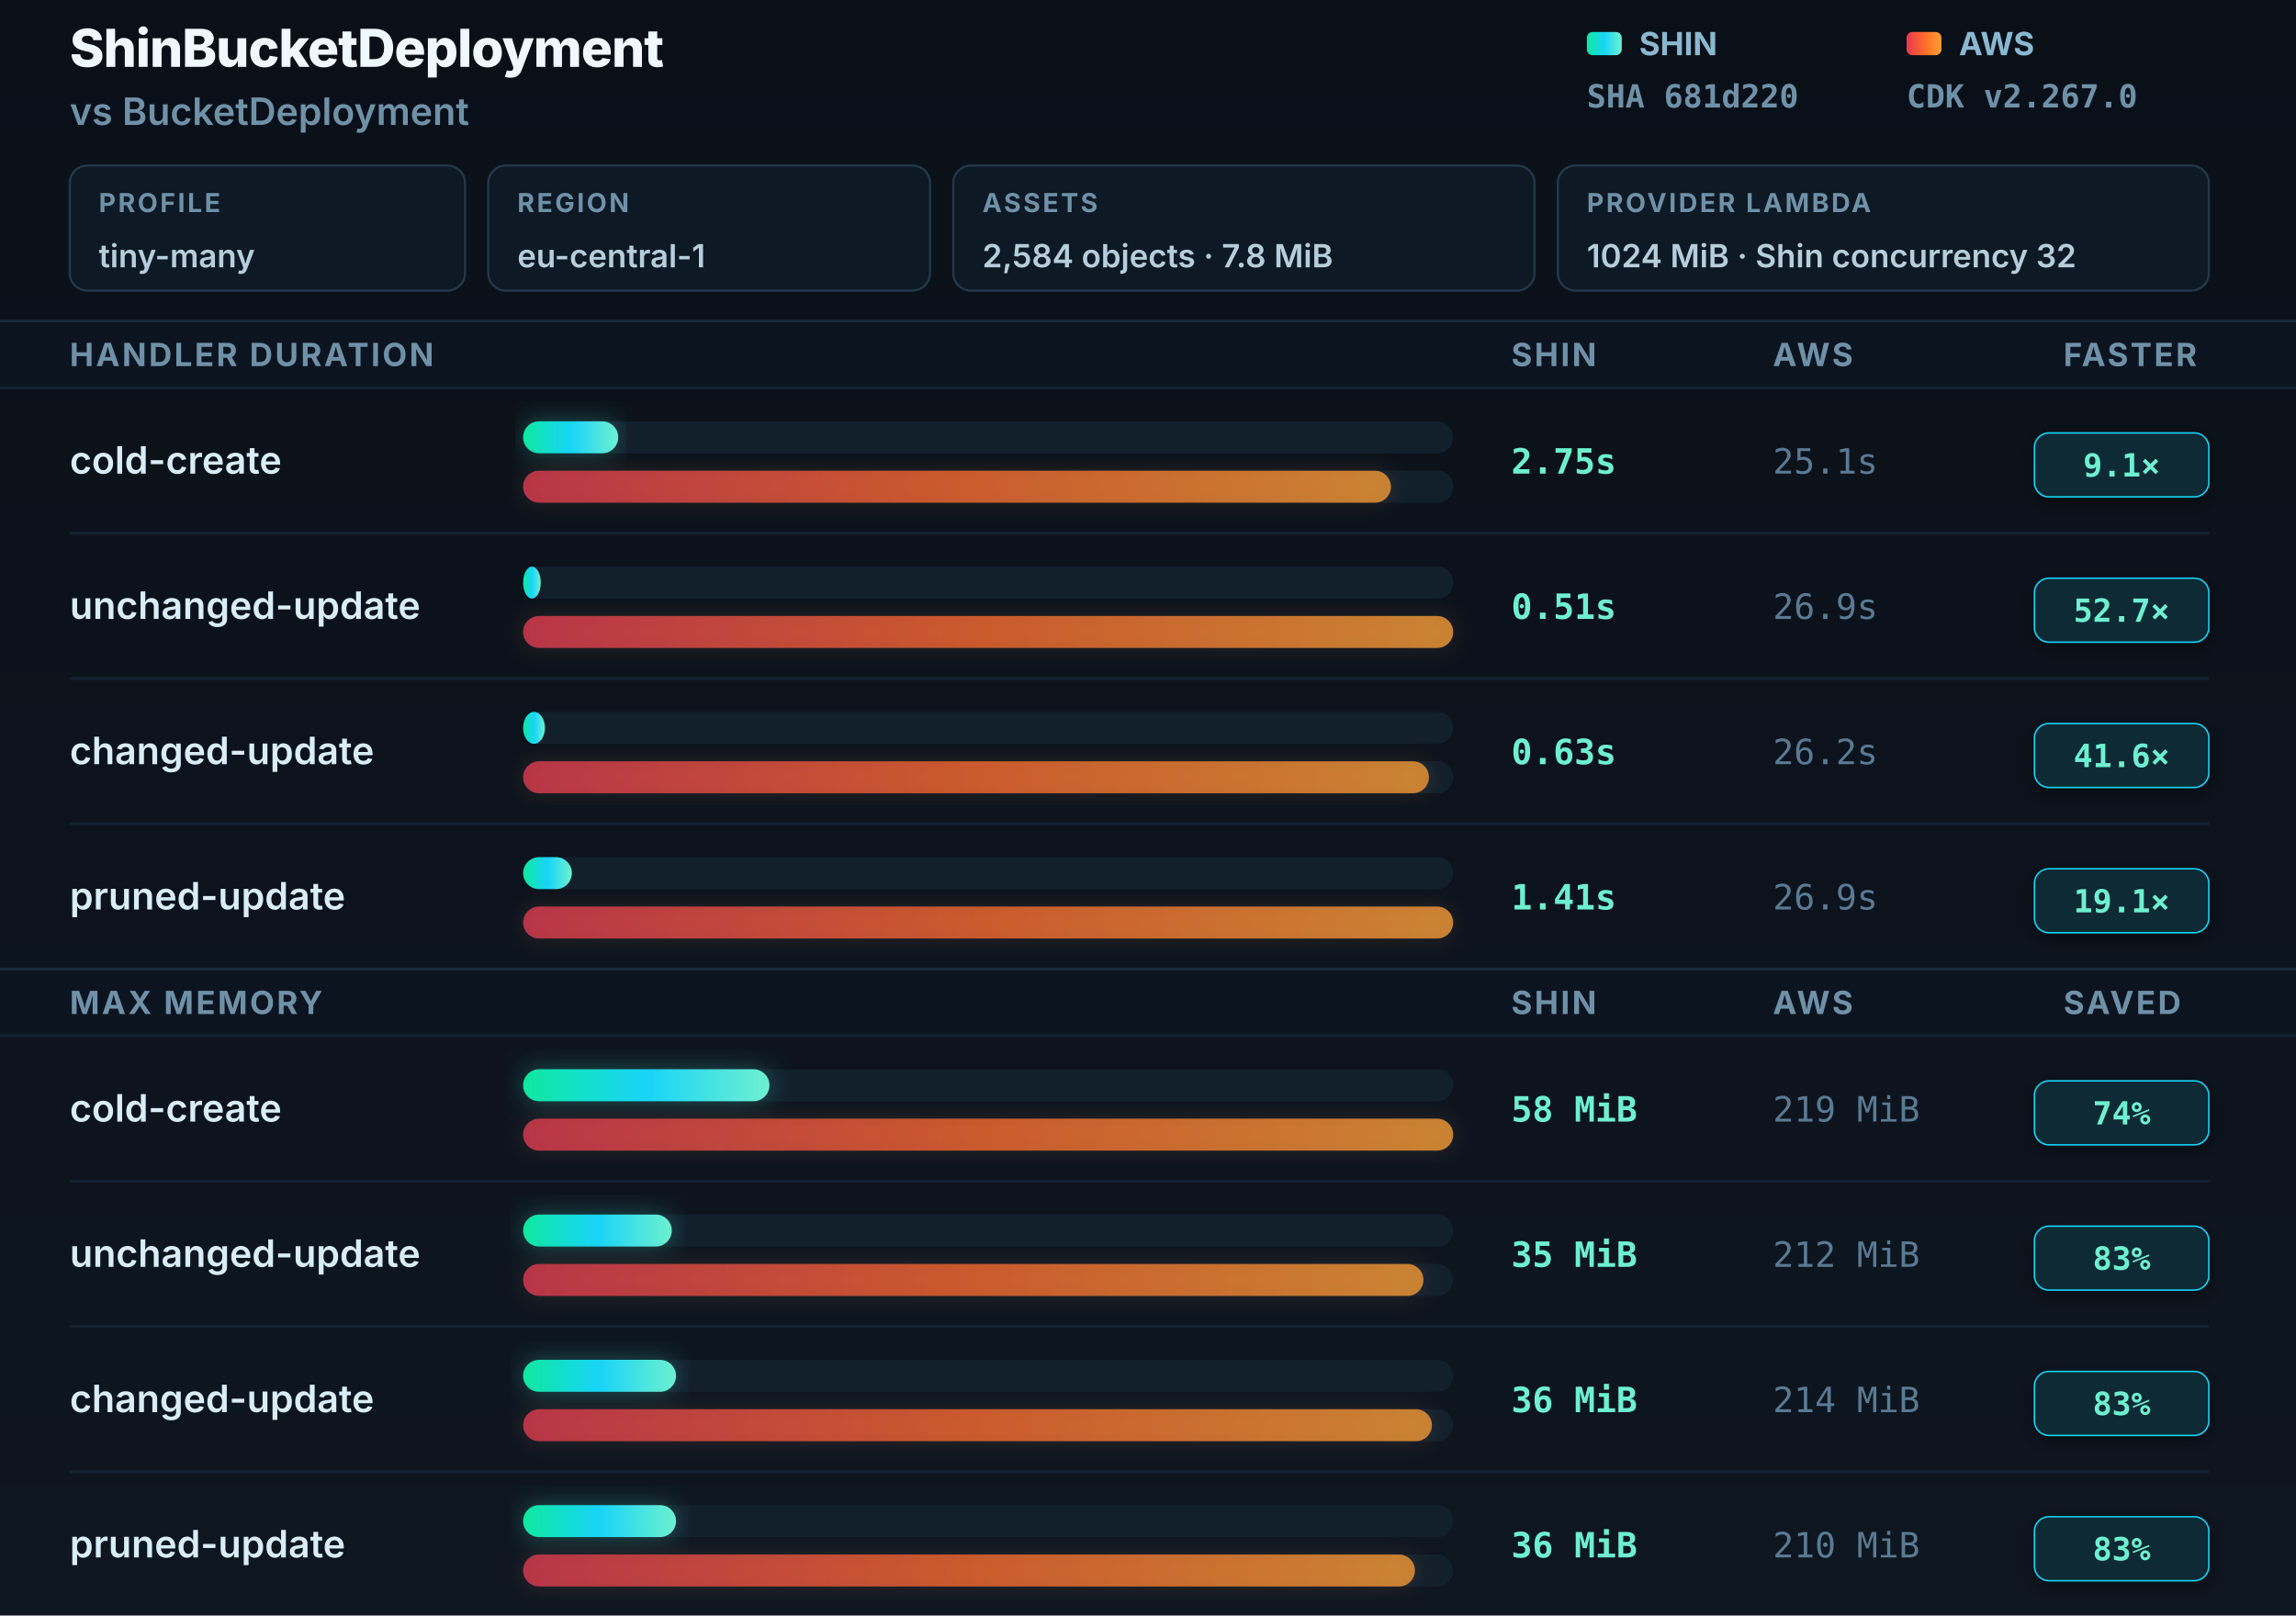
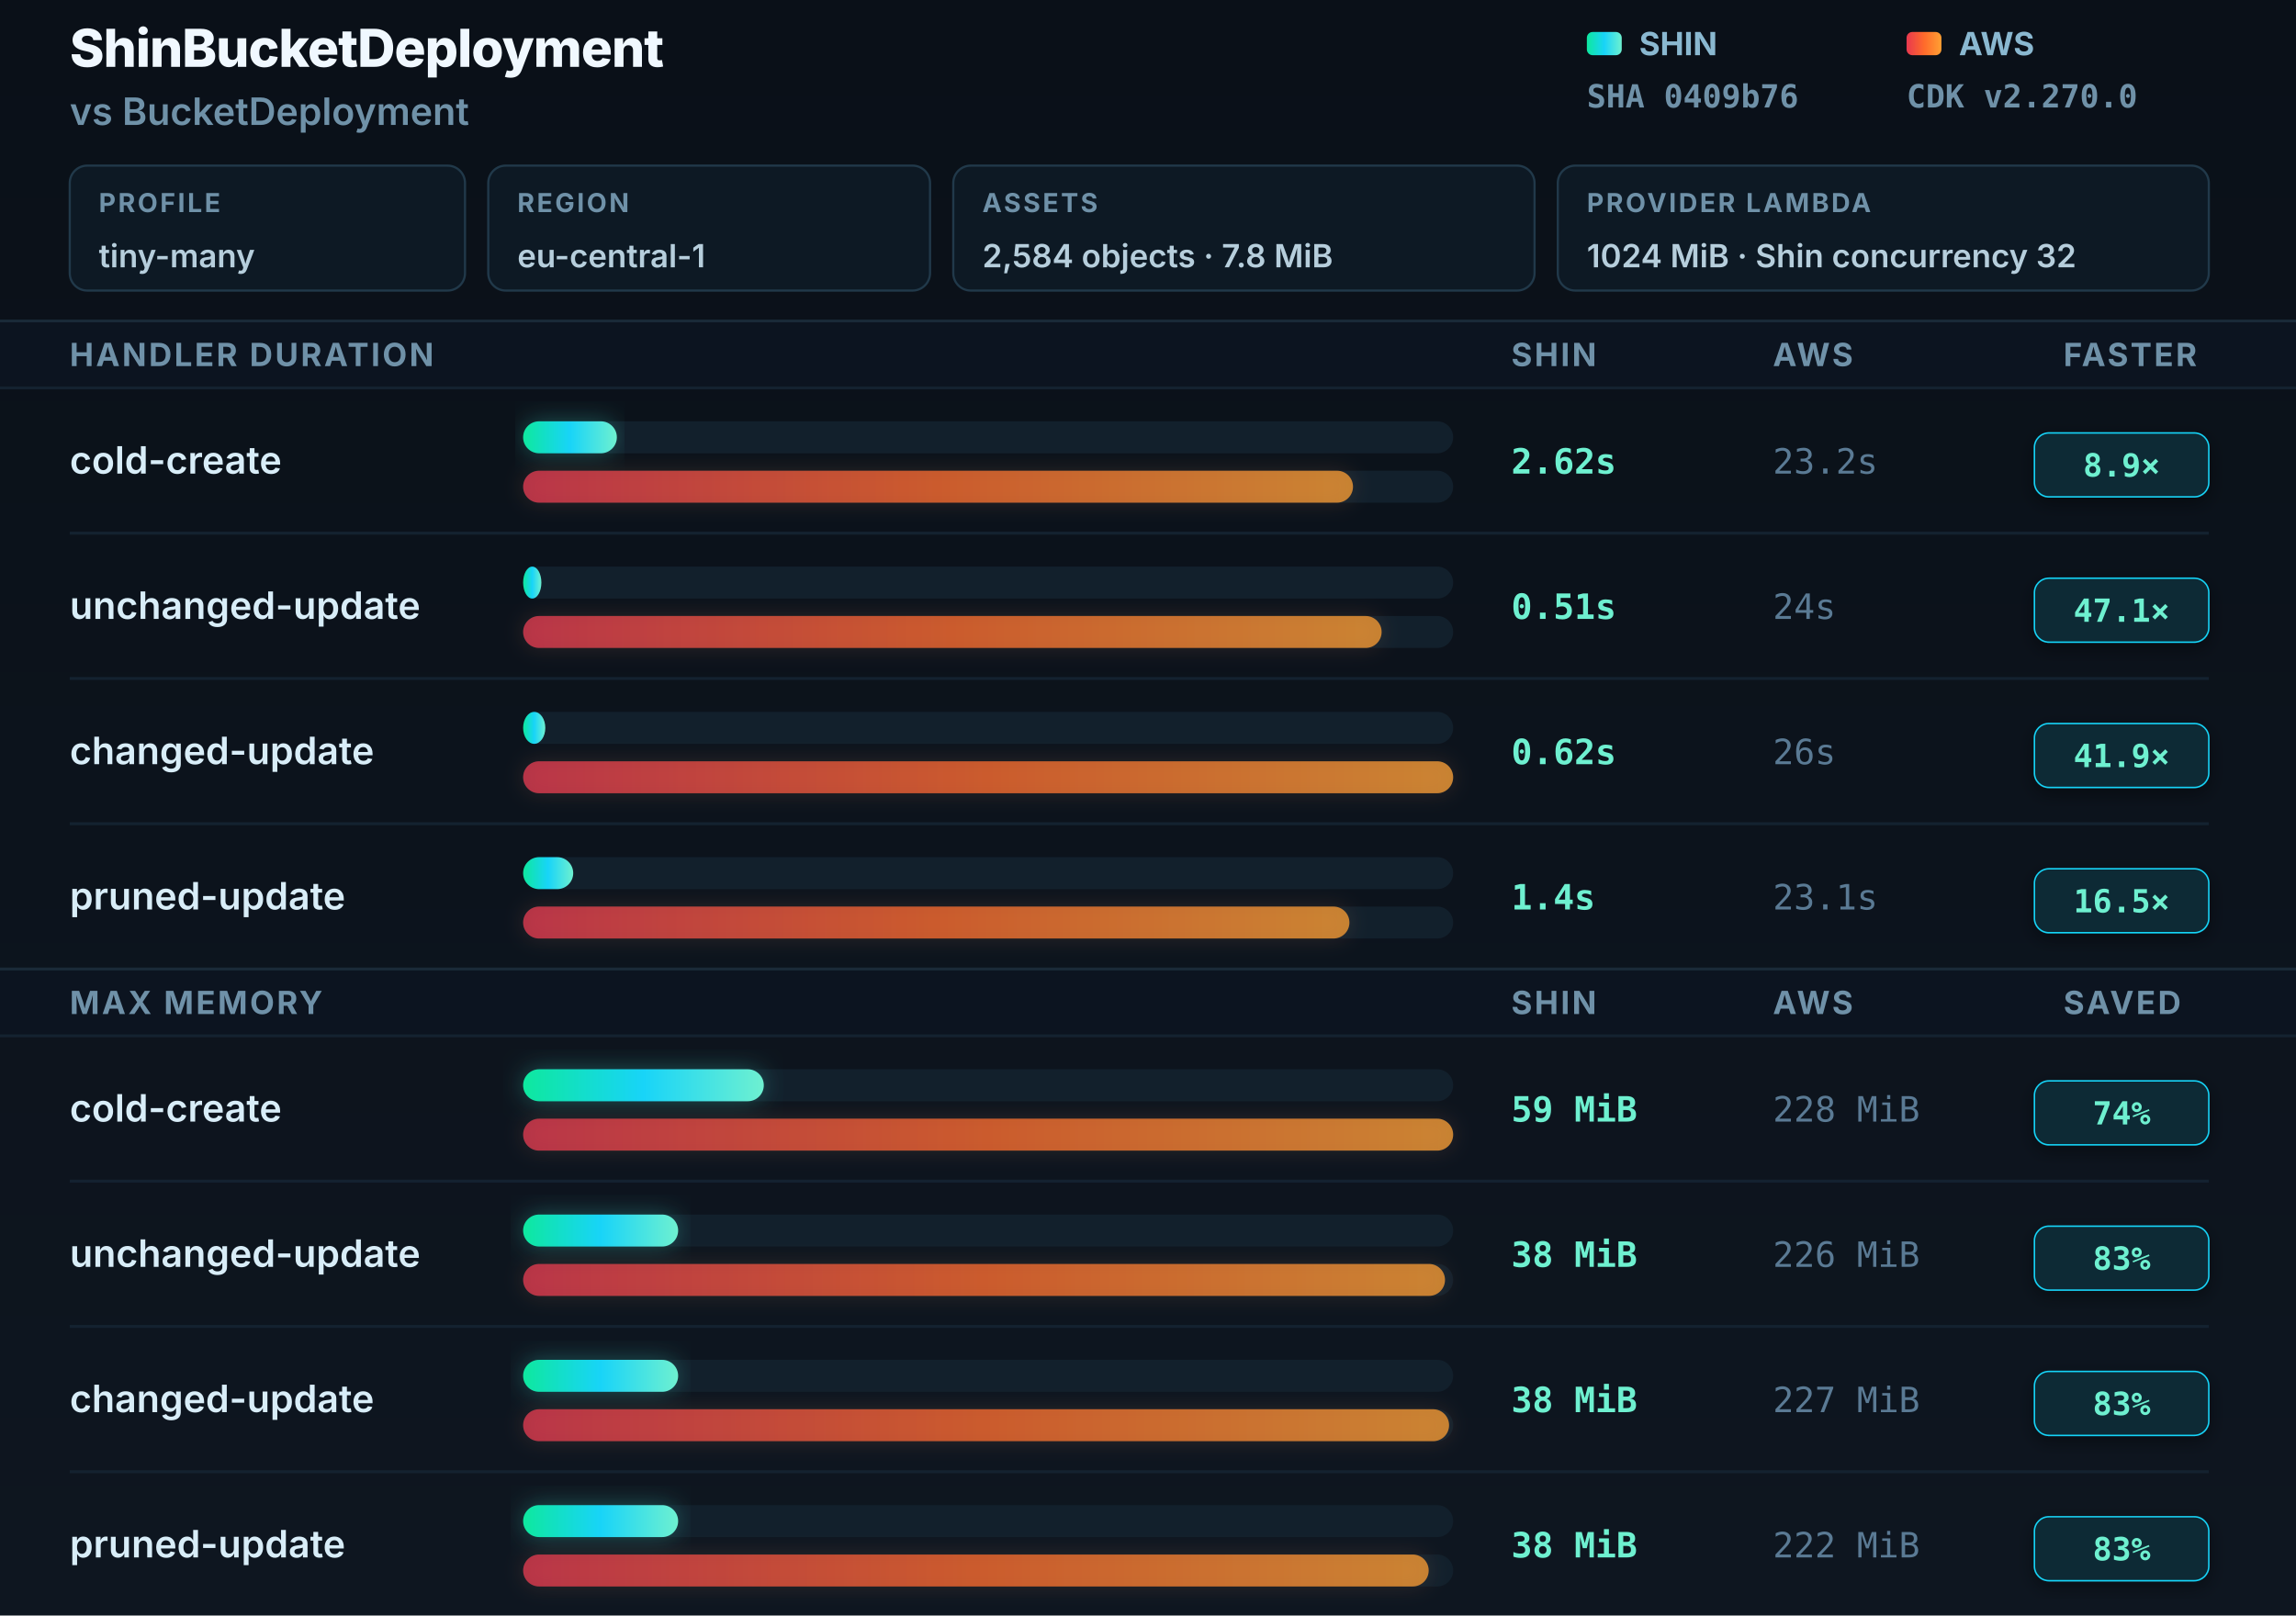
<svg xmlns="http://www.w3.org/2000/svg" width="790" height="556" viewBox="0 0 790 556" role="img" aria-labelledby="title desc">
  <defs>
    <linearGradient id="shin" x1="0" y1="0" x2="1" y2="0">
      <stop offset="0" stop-color="#0ee89e" />
      <stop offset="0.5" stop-color="#18d4f8" />
      <stop offset="1" stop-color="#6ef0d0" />
    </linearGradient>
    <linearGradient id="aws" x1="0" y1="0" x2="1" y2="0">
      <stop offset="0" stop-color="#e8384f" />
      <stop offset="0.5" stop-color="#ff6a2b" />
      <stop offset="1" stop-color="#ffa033" />
    </linearGradient>
    <linearGradient id="bgGrad" x1="0" y1="0" x2="0" y2="1">
      <stop offset="0" stop-color="#0a1018" />
      <stop offset="1" stop-color="#0e1620" />
    </linearGradient>
    <filter id="gS" x="-8%" y="-60%" width="116%" height="220%">
      <feGaussianBlur in="SourceGraphic" stdDeviation="4" />
      <feColorMatrix type="matrix" values="0 0 0 0 0.06 0 0 0 0 0.85 0 0 0 0 0.7 0 0 0 0.6 0" />
    </filter>
    <filter id="gA" x="-8%" y="-60%" width="116%" height="220%">
      <feGaussianBlur in="SourceGraphic" stdDeviation="3.5" />
      <feColorMatrix type="matrix" values="0 0 0 0 0.95 0 0 0 0 0.35 0 0 0 0 0.15 0 0 0 0.4 0" />
    </filter>
    <filter id="badgeShadow" x="-20%" y="-30%" width="140%" height="160%">
      <feDropShadow dx="0" dy="2" stdDeviation="3" flood-color="#000" flood-opacity="0.4" />
    </filter>
  </defs>
  <rect width="790" height="556" fill="url(#bgGrad)" />
  <text x="24" y="23" font-family="Inter, -apple-system, sans-serif" font-size="18" font-weight="800" fill="#f0f8ff" letter-spacing="-0.3">ShinBucketDeployment</text>
  <text x="24" y="43" font-family="Inter, -apple-system, sans-serif" font-size="13" font-weight="600" fill="#6f91a8">vs BucketDeployment</text>
  <rect x="24" y="57" width="136" height="43" rx="6" fill="#0d1924" stroke="#21394a" stroke-width="0.75" />
  <text x="34" y="73" font-family="Inter, -apple-system, sans-serif" font-size="9" font-weight="700" fill="#6f91a8" letter-spacing="0.8">PROFILE</text>
  <text x="34" y="92" font-family="Inter, -apple-system, sans-serif" font-size="11" font-weight="600" fill="#b6cedc">tiny-many</text>
  <rect x="168" y="57" width="152" height="43" rx="6" fill="#0d1924" stroke="#21394a" stroke-width="0.75" />
  <text x="178" y="73" font-family="Inter, -apple-system, sans-serif" font-size="9" font-weight="700" fill="#6f91a8" letter-spacing="0.8">REGION</text>
  <text x="178" y="92" font-family="Inter, -apple-system, sans-serif" font-size="11" font-weight="600" fill="#b6cedc">eu-central-1</text>
  <rect x="328" y="57" width="200" height="43" rx="6" fill="#0d1924" stroke="#21394a" stroke-width="0.75" />
  <text x="338" y="73" font-family="Inter, -apple-system, sans-serif" font-size="9" font-weight="700" fill="#6f91a8" letter-spacing="0.8">ASSETS</text>
  <text x="338" y="92" font-family="Inter, -apple-system, sans-serif" font-size="11" font-weight="600" fill="#b6cedc">2,584 objects · 7.8 MiB</text>
  <rect x="536" y="57" width="224" height="43" rx="6" fill="#0d1924" stroke="#21394a" stroke-width="0.75" />
  <text x="546" y="73" font-family="Inter, -apple-system, sans-serif" font-size="9" font-weight="700" fill="#6f91a8" letter-spacing="0.8">PROVIDER LAMBDA</text>
  <text x="546" y="92" font-family="Inter, -apple-system, sans-serif" font-size="11" font-weight="600" fill="#b6cedc">1024 MiB · Shin concurrency 32</text>
  <rect x="546" y="11" width="12" height="8" rx="2" fill="url(#shin)" />
  <text x="564" y="19" font-family="Inter, -apple-system, sans-serif" font-size="11" font-weight="700" fill="#8ab8d0">SHIN</text>
-   <text x="546" y="37" font-family="JetBrains Mono, monospace" font-size="11" font-weight="600" fill="#6f91a8">SHA 681d220</text>
+   <text x="546" y="37" font-family="JetBrains Mono, monospace" font-size="11" font-weight="600" fill="#6f91a8">SHA 0409b76</text>
  <rect x="656" y="11" width="12" height="8" rx="2" fill="url(#aws)" />
  <text x="674" y="19" font-family="Inter, -apple-system, sans-serif" font-size="11" font-weight="700" fill="#8ab8d0">AWS</text>
-   <text x="656" y="37" font-family="JetBrains Mono, monospace" font-size="11" font-weight="600" fill="#6f91a8">CDK v2.267.0</text>
+   <text x="656" y="37" font-family="JetBrains Mono, monospace" font-size="11" font-weight="600" fill="#6f91a8">CDK v2.270.0</text>
  <rect x="0" y="110" width="790" height="1" fill="#1a2a38" />
  <rect y="111" width="790" height="22" fill="#0c1420" />
  <text x="24" y="126" font-family="Inter, -apple-system, sans-serif" font-size="11" font-weight="700" fill="#6f91a8" letter-spacing="0.8">HANDLER DURATION</text>
  <text x="520" y="126" font-family="Inter, -apple-system, sans-serif" font-size="11" font-weight="700" fill="#6f91a8" letter-spacing="0.8">SHIN</text>
  <text x="610" y="126" font-family="Inter, -apple-system, sans-serif" font-size="11" font-weight="700" fill="#6f91a8" letter-spacing="0.8">AWS</text>
  <text x="710" y="126" font-family="Inter, -apple-system, sans-serif" font-size="11" font-weight="700" fill="#6f91a8" letter-spacing="0.8">FASTER</text>
  <rect x="0" y="133" width="790" height="1" fill="#142230" />
  <text x="24" y="163" font-family="Inter, -apple-system, sans-serif" font-size="13" font-weight="600" fill="#d8edf8">cold-create</text>
  <rect x="180" y="145" width="320" height="11" rx="5.5" fill="#12202c" />
-   <rect x="180" y="145" width="32.714" height="11" rx="5.5" fill="url(#shin)" filter="url(#gS)" opacity="0.5" />
-   <rect x="180" y="145" width="32.714" height="11" rx="5.5" fill="url(#shin)" />
+   <rect x="180" y="145" width="32.246" height="11" rx="5.5" fill="url(#shin)" filter="url(#gS)" opacity="0.5" />
+   <rect x="180" y="145" width="32.246" height="11" rx="5.5" fill="url(#shin)" />
  <rect x="180" y="162" width="320" height="11" rx="5.5" fill="#12202c" />
-   <rect x="180" y="162" width="298.587" height="11" rx="5.5" fill="url(#aws)" filter="url(#gA)" opacity="0.35" />
-   <rect x="180" y="162" width="298.587" height="11" rx="5.5" fill="url(#aws)" opacity="0.75" />
-   <text x="520" y="163" font-family="JetBrains Mono, monospace" font-size="12" font-weight="700" fill="#6ef0d0">2.75s</text>
-   <text x="610" y="163" font-family="JetBrains Mono, monospace" font-size="12" font-weight="400" fill="#5a7a94">25.1s</text>
+   <rect x="180" y="162" width="285.538" height="11" rx="5.5" fill="url(#aws)" filter="url(#gA)" opacity="0.35" />
+   <rect x="180" y="162" width="285.538" height="11" rx="5.5" fill="url(#aws)" opacity="0.75" />
+   <text x="520" y="163" font-family="JetBrains Mono, monospace" font-size="12" font-weight="700" fill="#6ef0d0">2.62s</text>
+   <text x="610" y="163" font-family="JetBrains Mono, monospace" font-size="12" font-weight="400" fill="#5a7a94">23.2s</text>
  <rect x="700" y="149" width="60" height="22" rx="5" fill="#082b35" stroke="#18d4f8" stroke-width="0.5" filter="url(#badgeShadow)" />
-   <text x="730" y="164" text-anchor="middle" font-family="JetBrains Mono, monospace" font-size="11" font-weight="800" fill="#6ef0d0">9.1×</text>
+   <text x="730" y="164" text-anchor="middle" font-family="JetBrains Mono, monospace" font-size="11" font-weight="800" fill="#6ef0d0">8.9×</text>
  <rect x="24" y="183" width="736" height="1" fill="#142230" />
  <text x="24" y="213" font-family="Inter, -apple-system, sans-serif" font-size="13" font-weight="600" fill="#d8edf8">unchanged-update</text>
  <rect x="180" y="195" width="320" height="11" rx="5.5" fill="#12202c" />
-   <rect x="180" y="195" width="6.067" height="11" rx="5.5" fill="url(#shin)" />
+   <rect x="180" y="195" width="6.277" height="11" rx="5.5" fill="url(#shin)" />
  <rect x="180" y="212" width="320" height="11" rx="5.5" fill="#12202c" />
-   <rect x="180" y="212" width="320" height="11" rx="5.5" fill="url(#aws)" filter="url(#gA)" opacity="0.35" />
-   <rect x="180" y="212" width="320" height="11" rx="5.5" fill="url(#aws)" opacity="0.75" />
+   <rect x="180" y="212" width="295.385" height="11" rx="5.5" fill="url(#aws)" filter="url(#gA)" opacity="0.35" />
+   <rect x="180" y="212" width="295.385" height="11" rx="5.5" fill="url(#aws)" opacity="0.75" />
  <text x="520" y="213" font-family="JetBrains Mono, monospace" font-size="12" font-weight="700" fill="#6ef0d0">0.51s</text>
-   <text x="610" y="213" font-family="JetBrains Mono, monospace" font-size="12" font-weight="400" fill="#5a7a94">26.9s</text>
+   <text x="610" y="213" font-family="JetBrains Mono, monospace" font-size="12" font-weight="400" fill="#5a7a94">24s</text>
  <rect x="700" y="199" width="60" height="22" rx="5" fill="#082b35" stroke="#18d4f8" stroke-width="0.5" filter="url(#badgeShadow)" />
-   <text x="730" y="214" text-anchor="middle" font-family="JetBrains Mono, monospace" font-size="11" font-weight="800" fill="#6ef0d0">52.7×</text>
+   <text x="730" y="214" text-anchor="middle" font-family="JetBrains Mono, monospace" font-size="11" font-weight="800" fill="#6ef0d0">47.1×</text>
  <rect x="24" y="233" width="736" height="1" fill="#142230" />
  <text x="24" y="263" font-family="Inter, -apple-system, sans-serif" font-size="13" font-weight="600" fill="#d8edf8">changed-update</text>
  <rect x="180" y="245" width="320" height="11" rx="5.5" fill="#12202c" />
-   <rect x="180" y="245" width="7.494" height="11" rx="5.5" fill="url(#shin)" />
+   <rect x="180" y="245" width="7.631" height="11" rx="5.5" fill="url(#shin)" />
  <rect x="180" y="262" width="320" height="11" rx="5.5" fill="#12202c" />
-   <rect x="180" y="262" width="311.673" height="11" rx="5.5" fill="url(#aws)" filter="url(#gA)" opacity="0.35" />
-   <rect x="180" y="262" width="311.673" height="11" rx="5.5" fill="url(#aws)" opacity="0.75" />
-   <text x="520" y="263" font-family="JetBrains Mono, monospace" font-size="12" font-weight="700" fill="#6ef0d0">0.63s</text>
-   <text x="610" y="263" font-family="JetBrains Mono, monospace" font-size="12" font-weight="400" fill="#5a7a94">26.2s</text>
+   <rect x="180" y="262" width="320" height="11" rx="5.5" fill="url(#aws)" filter="url(#gA)" opacity="0.35" />
+   <rect x="180" y="262" width="320" height="11" rx="5.5" fill="url(#aws)" opacity="0.75" />
+   <text x="520" y="263" font-family="JetBrains Mono, monospace" font-size="12" font-weight="700" fill="#6ef0d0">0.62s</text>
+   <text x="610" y="263" font-family="JetBrains Mono, monospace" font-size="12" font-weight="400" fill="#5a7a94">26s</text>
  <rect x="700" y="249" width="60" height="22" rx="5" fill="#082b35" stroke="#18d4f8" stroke-width="0.5" filter="url(#badgeShadow)" />
-   <text x="730" y="264" text-anchor="middle" font-family="JetBrains Mono, monospace" font-size="11" font-weight="800" fill="#6ef0d0">41.6×</text>
+   <text x="730" y="264" text-anchor="middle" font-family="JetBrains Mono, monospace" font-size="11" font-weight="800" fill="#6ef0d0">41.9×</text>
  <rect x="24" y="283" width="736" height="1" fill="#142230" />
  <text x="24" y="313" font-family="Inter, -apple-system, sans-serif" font-size="13" font-weight="600" fill="#d8edf8">pruned-update</text>
  <rect x="180" y="295" width="320" height="11" rx="5.5" fill="#12202c" />
-   <rect x="180" y="295" width="16.773" height="11" rx="5.5" fill="url(#shin)" />
+   <rect x="180" y="295" width="17.231" height="11" rx="5.5" fill="url(#shin)" />
  <rect x="180" y="312" width="320" height="11" rx="5.5" fill="#12202c" />
-   <rect x="180" y="312" width="320" height="11" rx="5.5" fill="url(#aws)" filter="url(#gA)" opacity="0.35" />
-   <rect x="180" y="312" width="320" height="11" rx="5.5" fill="url(#aws)" opacity="0.75" />
-   <text x="520" y="313" font-family="JetBrains Mono, monospace" font-size="12" font-weight="700" fill="#6ef0d0">1.41s</text>
-   <text x="610" y="313" font-family="JetBrains Mono, monospace" font-size="12" font-weight="400" fill="#5a7a94">26.9s</text>
+   <rect x="180" y="312" width="284.308" height="11" rx="5.5" fill="url(#aws)" filter="url(#gA)" opacity="0.35" />
+   <rect x="180" y="312" width="284.308" height="11" rx="5.5" fill="url(#aws)" opacity="0.75" />
+   <text x="520" y="313" font-family="JetBrains Mono, monospace" font-size="12" font-weight="700" fill="#6ef0d0">1.4s</text>
+   <text x="610" y="313" font-family="JetBrains Mono, monospace" font-size="12" font-weight="400" fill="#5a7a94">23.1s</text>
  <rect x="700" y="299" width="60" height="22" rx="5" fill="#082b35" stroke="#18d4f8" stroke-width="0.5" filter="url(#badgeShadow)" />
-   <text x="730" y="314" text-anchor="middle" font-family="JetBrains Mono, monospace" font-size="11" font-weight="800" fill="#6ef0d0">19.1×</text>
+   <text x="730" y="314" text-anchor="middle" font-family="JetBrains Mono, monospace" font-size="11" font-weight="800" fill="#6ef0d0">16.5×</text>
  <rect x="0" y="333" width="790" height="1" fill="#1a2a38" />
  <rect y="334" width="790" height="22" fill="#0c1420" />
  <text x="24" y="349" font-family="Inter, -apple-system, sans-serif" font-size="11" font-weight="700" fill="#6f91a8" letter-spacing="0.8">MAX MEMORY</text>
  <text x="520" y="349" font-family="Inter, -apple-system, sans-serif" font-size="11" font-weight="700" fill="#6f91a8" letter-spacing="0.8">SHIN</text>
  <text x="610" y="349" font-family="Inter, -apple-system, sans-serif" font-size="11" font-weight="700" fill="#6f91a8" letter-spacing="0.8">AWS</text>
  <text x="710" y="349" font-family="Inter, -apple-system, sans-serif" font-size="11" font-weight="700" fill="#6f91a8" letter-spacing="0.8">SAVED</text>
  <rect x="0" y="356" width="790" height="1" fill="#142230" />
  <text x="24" y="386" font-family="Inter, -apple-system, sans-serif" font-size="13" font-weight="600" fill="#d8edf8">cold-create</text>
  <rect x="180" y="368" width="320" height="11" rx="5.5" fill="#12202c" />
-   <rect x="180" y="368" width="84.749" height="11" rx="5.5" fill="url(#shin)" filter="url(#gS)" opacity="0.5" />
-   <rect x="180" y="368" width="84.749" height="11" rx="5.5" fill="url(#shin)" />
+   <rect x="180" y="368" width="82.807" height="11" rx="5.5" fill="url(#shin)" filter="url(#gS)" opacity="0.5" />
+   <rect x="180" y="368" width="82.807" height="11" rx="5.5" fill="url(#shin)" />
  <rect x="180" y="385" width="320" height="11" rx="5.5" fill="#12202c" />
  <rect x="180" y="385" width="320" height="11" rx="5.5" fill="url(#aws)" filter="url(#gA)" opacity="0.35" />
  <rect x="180" y="385" width="320" height="11" rx="5.5" fill="url(#aws)" opacity="0.75" />
-   <text x="520" y="386" font-family="JetBrains Mono, monospace" font-size="12" font-weight="700" fill="#6ef0d0">58 MiB</text>
-   <text x="610" y="386" font-family="JetBrains Mono, monospace" font-size="12" font-weight="400" fill="#5a7a94">219 MiB</text>
+   <text x="520" y="386" font-family="JetBrains Mono, monospace" font-size="12" font-weight="700" fill="#6ef0d0">59 MiB</text>
+   <text x="610" y="386" font-family="JetBrains Mono, monospace" font-size="12" font-weight="400" fill="#5a7a94">228 MiB</text>
  <rect x="700" y="372" width="60" height="22" rx="5" fill="#082b35" stroke="#18d4f8" stroke-width="0.5" filter="url(#badgeShadow)" />
  <text x="730" y="387" text-anchor="middle" font-family="JetBrains Mono, monospace" font-size="11" font-weight="800" fill="#6ef0d0">74%</text>
  <rect x="24" y="406" width="736" height="1" fill="#142230" />
  <text x="24" y="436" font-family="Inter, -apple-system, sans-serif" font-size="13" font-weight="600" fill="#d8edf8">unchanged-update</text>
  <rect x="180" y="418" width="320" height="11" rx="5.5" fill="#12202c" />
-   <rect x="180" y="418" width="51.142" height="11" rx="5.5" fill="url(#shin)" filter="url(#gS)" opacity="0.5" />
-   <rect x="180" y="418" width="51.142" height="11" rx="5.5" fill="url(#shin)" />
+   <rect x="180" y="418" width="53.333" height="11" rx="5.5" fill="url(#shin)" filter="url(#gS)" opacity="0.5" />
+   <rect x="180" y="418" width="53.333" height="11" rx="5.5" fill="url(#shin)" />
  <rect x="180" y="435" width="320" height="11" rx="5.5" fill="#12202c" />
-   <rect x="180" y="435" width="309.772" height="11" rx="5.5" fill="url(#aws)" filter="url(#gA)" opacity="0.35" />
-   <rect x="180" y="435" width="309.772" height="11" rx="5.5" fill="url(#aws)" opacity="0.75" />
-   <text x="520" y="436" font-family="JetBrains Mono, monospace" font-size="12" font-weight="700" fill="#6ef0d0">35 MiB</text>
-   <text x="610" y="436" font-family="JetBrains Mono, monospace" font-size="12" font-weight="400" fill="#5a7a94">212 MiB</text>
+   <rect x="180" y="435" width="317.193" height="11" rx="5.5" fill="url(#aws)" filter="url(#gA)" opacity="0.35" />
+   <rect x="180" y="435" width="317.193" height="11" rx="5.5" fill="url(#aws)" opacity="0.75" />
+   <text x="520" y="436" font-family="JetBrains Mono, monospace" font-size="12" font-weight="700" fill="#6ef0d0">38 MiB</text>
+   <text x="610" y="436" font-family="JetBrains Mono, monospace" font-size="12" font-weight="400" fill="#5a7a94">226 MiB</text>
  <rect x="700" y="422" width="60" height="22" rx="5" fill="#082b35" stroke="#18d4f8" stroke-width="0.5" filter="url(#badgeShadow)" />
  <text x="730" y="437" text-anchor="middle" font-family="JetBrains Mono, monospace" font-size="11" font-weight="800" fill="#6ef0d0">83%</text>
  <rect x="24" y="456" width="736" height="1" fill="#142230" />
  <text x="24" y="486" font-family="Inter, -apple-system, sans-serif" font-size="13" font-weight="600" fill="#d8edf8">changed-update</text>
  <rect x="180" y="468" width="320" height="11" rx="5.5" fill="#12202c" />
-   <rect x="180" y="468" width="52.603" height="11" rx="5.5" fill="url(#shin)" filter="url(#gS)" opacity="0.5" />
-   <rect x="180" y="468" width="52.603" height="11" rx="5.5" fill="url(#shin)" />
+   <rect x="180" y="468" width="53.333" height="11" rx="5.5" fill="url(#shin)" filter="url(#gS)" opacity="0.5" />
+   <rect x="180" y="468" width="53.333" height="11" rx="5.5" fill="url(#shin)" />
  <rect x="180" y="485" width="320" height="11" rx="5.5" fill="#12202c" />
-   <rect x="180" y="485" width="312.694" height="11" rx="5.5" fill="url(#aws)" filter="url(#gA)" opacity="0.35" />
-   <rect x="180" y="485" width="312.694" height="11" rx="5.5" fill="url(#aws)" opacity="0.75" />
-   <text x="520" y="486" font-family="JetBrains Mono, monospace" font-size="12" font-weight="700" fill="#6ef0d0">36 MiB</text>
-   <text x="610" y="486" font-family="JetBrains Mono, monospace" font-size="12" font-weight="400" fill="#5a7a94">214 MiB</text>
+   <rect x="180" y="485" width="318.596" height="11" rx="5.5" fill="url(#aws)" filter="url(#gA)" opacity="0.35" />
+   <rect x="180" y="485" width="318.596" height="11" rx="5.5" fill="url(#aws)" opacity="0.75" />
+   <text x="520" y="486" font-family="JetBrains Mono, monospace" font-size="12" font-weight="700" fill="#6ef0d0">38 MiB</text>
+   <text x="610" y="486" font-family="JetBrains Mono, monospace" font-size="12" font-weight="400" fill="#5a7a94">227 MiB</text>
  <rect x="700" y="472" width="60" height="22" rx="5" fill="#082b35" stroke="#18d4f8" stroke-width="0.5" filter="url(#badgeShadow)" />
  <text x="730" y="487" text-anchor="middle" font-family="JetBrains Mono, monospace" font-size="11" font-weight="800" fill="#6ef0d0">83%</text>
  <rect x="24" y="506" width="736" height="1" fill="#142230" />
  <text x="24" y="536" font-family="Inter, -apple-system, sans-serif" font-size="13" font-weight="600" fill="#d8edf8">pruned-update</text>
  <rect x="180" y="518" width="320" height="11" rx="5.5" fill="#12202c" />
-   <rect x="180" y="518" width="52.603" height="11" rx="5.5" fill="url(#shin)" filter="url(#gS)" opacity="0.5" />
-   <rect x="180" y="518" width="52.603" height="11" rx="5.5" fill="url(#shin)" />
+   <rect x="180" y="518" width="53.333" height="11" rx="5.5" fill="url(#shin)" filter="url(#gS)" opacity="0.5" />
+   <rect x="180" y="518" width="53.333" height="11" rx="5.5" fill="url(#shin)" />
  <rect x="180" y="535" width="320" height="11" rx="5.5" fill="#12202c" />
-   <rect x="180" y="535" width="306.849" height="11" rx="5.5" fill="url(#aws)" filter="url(#gA)" opacity="0.35" />
-   <rect x="180" y="535" width="306.849" height="11" rx="5.5" fill="url(#aws)" opacity="0.75" />
-   <text x="520" y="536" font-family="JetBrains Mono, monospace" font-size="12" font-weight="700" fill="#6ef0d0">36 MiB</text>
-   <text x="610" y="536" font-family="JetBrains Mono, monospace" font-size="12" font-weight="400" fill="#5a7a94">210 MiB</text>
+   <rect x="180" y="535" width="311.579" height="11" rx="5.5" fill="url(#aws)" filter="url(#gA)" opacity="0.35" />
+   <rect x="180" y="535" width="311.579" height="11" rx="5.5" fill="url(#aws)" opacity="0.75" />
+   <text x="520" y="536" font-family="JetBrains Mono, monospace" font-size="12" font-weight="700" fill="#6ef0d0">38 MiB</text>
+   <text x="610" y="536" font-family="JetBrains Mono, monospace" font-size="12" font-weight="400" fill="#5a7a94">222 MiB</text>
  <rect x="700" y="522" width="60" height="22" rx="5" fill="#082b35" stroke="#18d4f8" stroke-width="0.5" filter="url(#badgeShadow)" />
  <text x="730" y="537" text-anchor="middle" font-family="JetBrains Mono, monospace" font-size="11" font-weight="800" fill="#6ef0d0">83%</text>
</svg>
